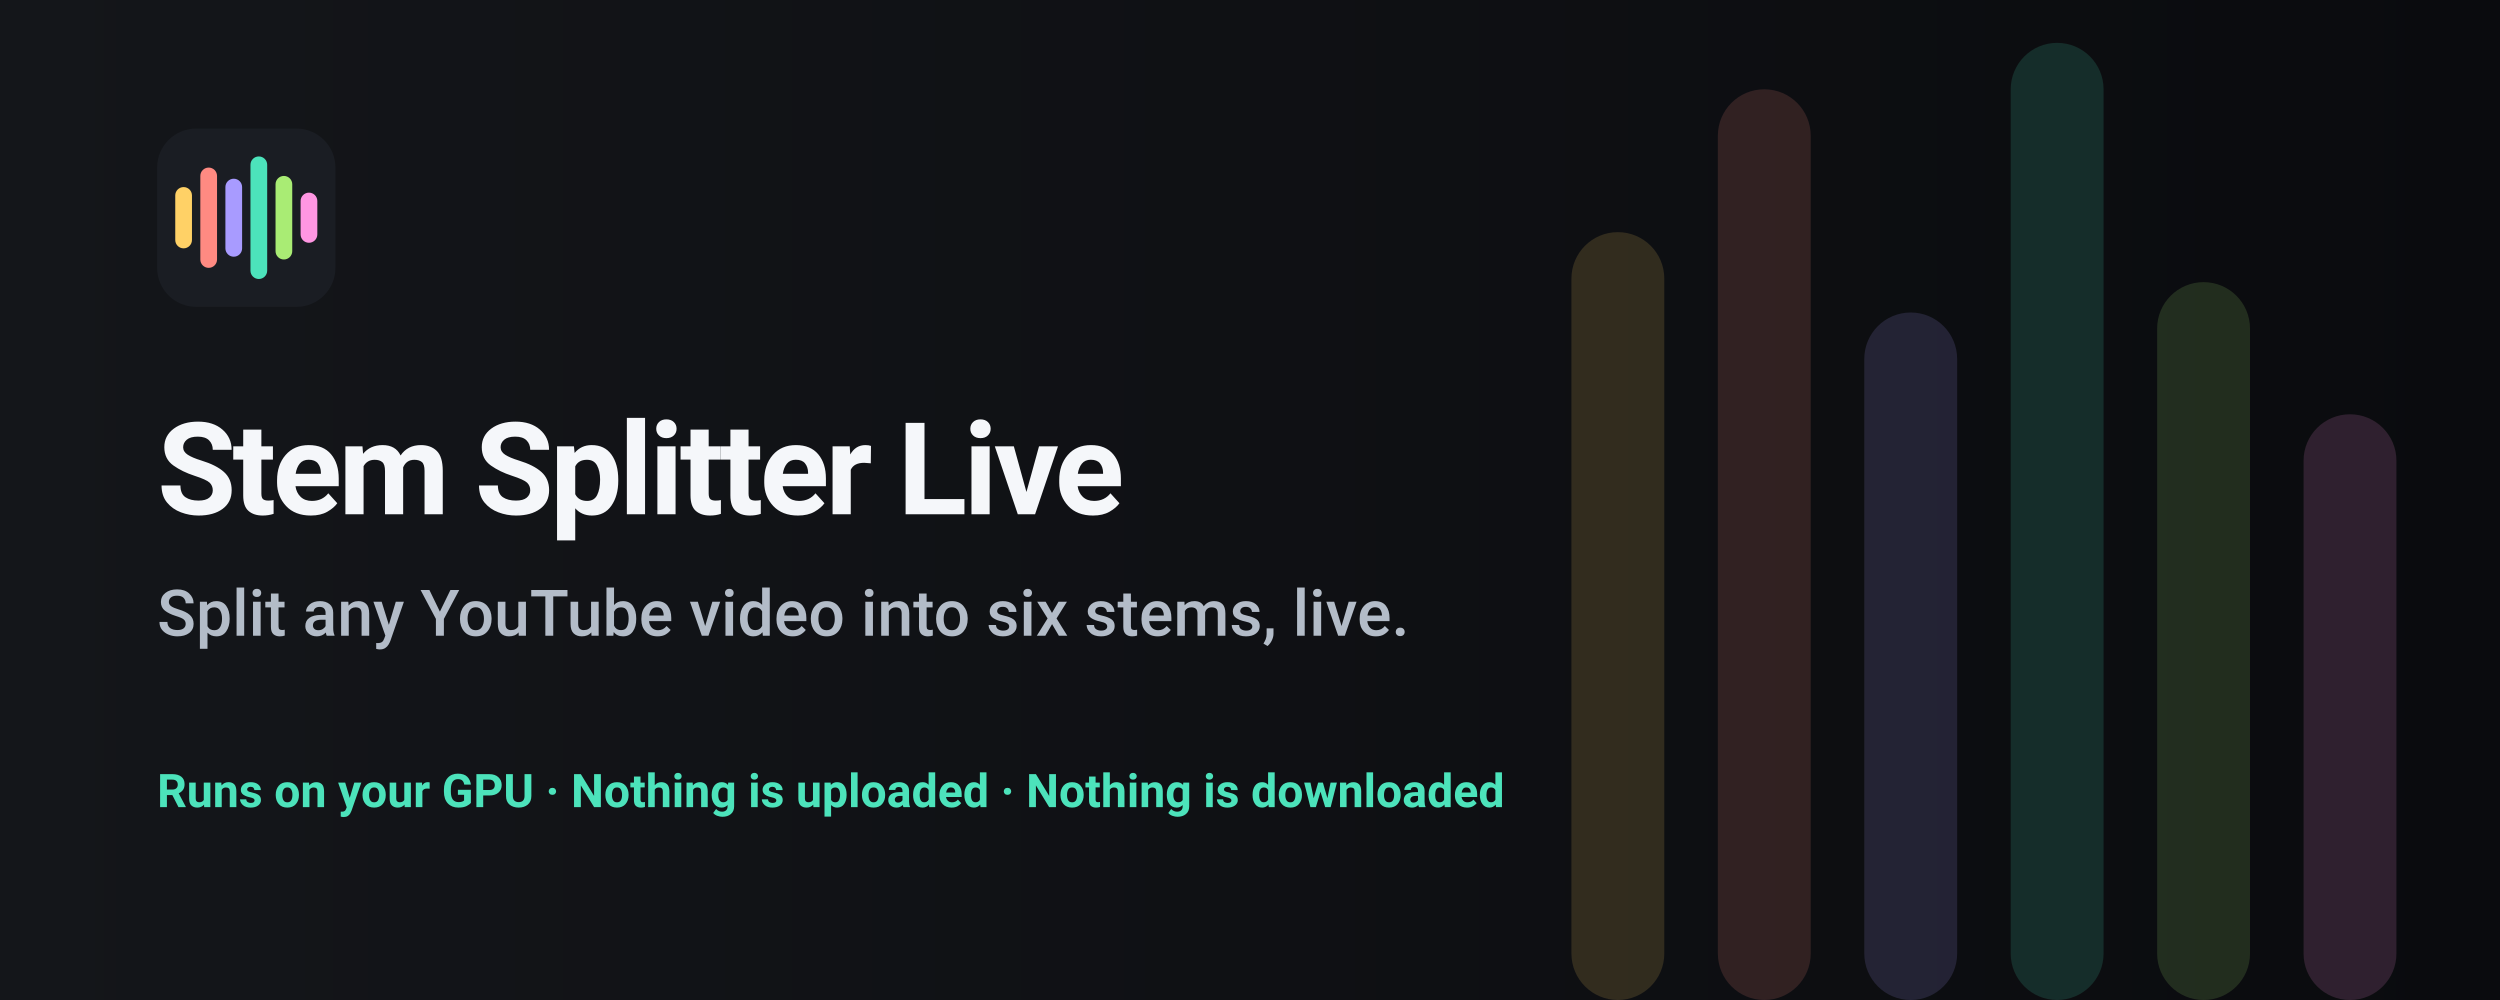
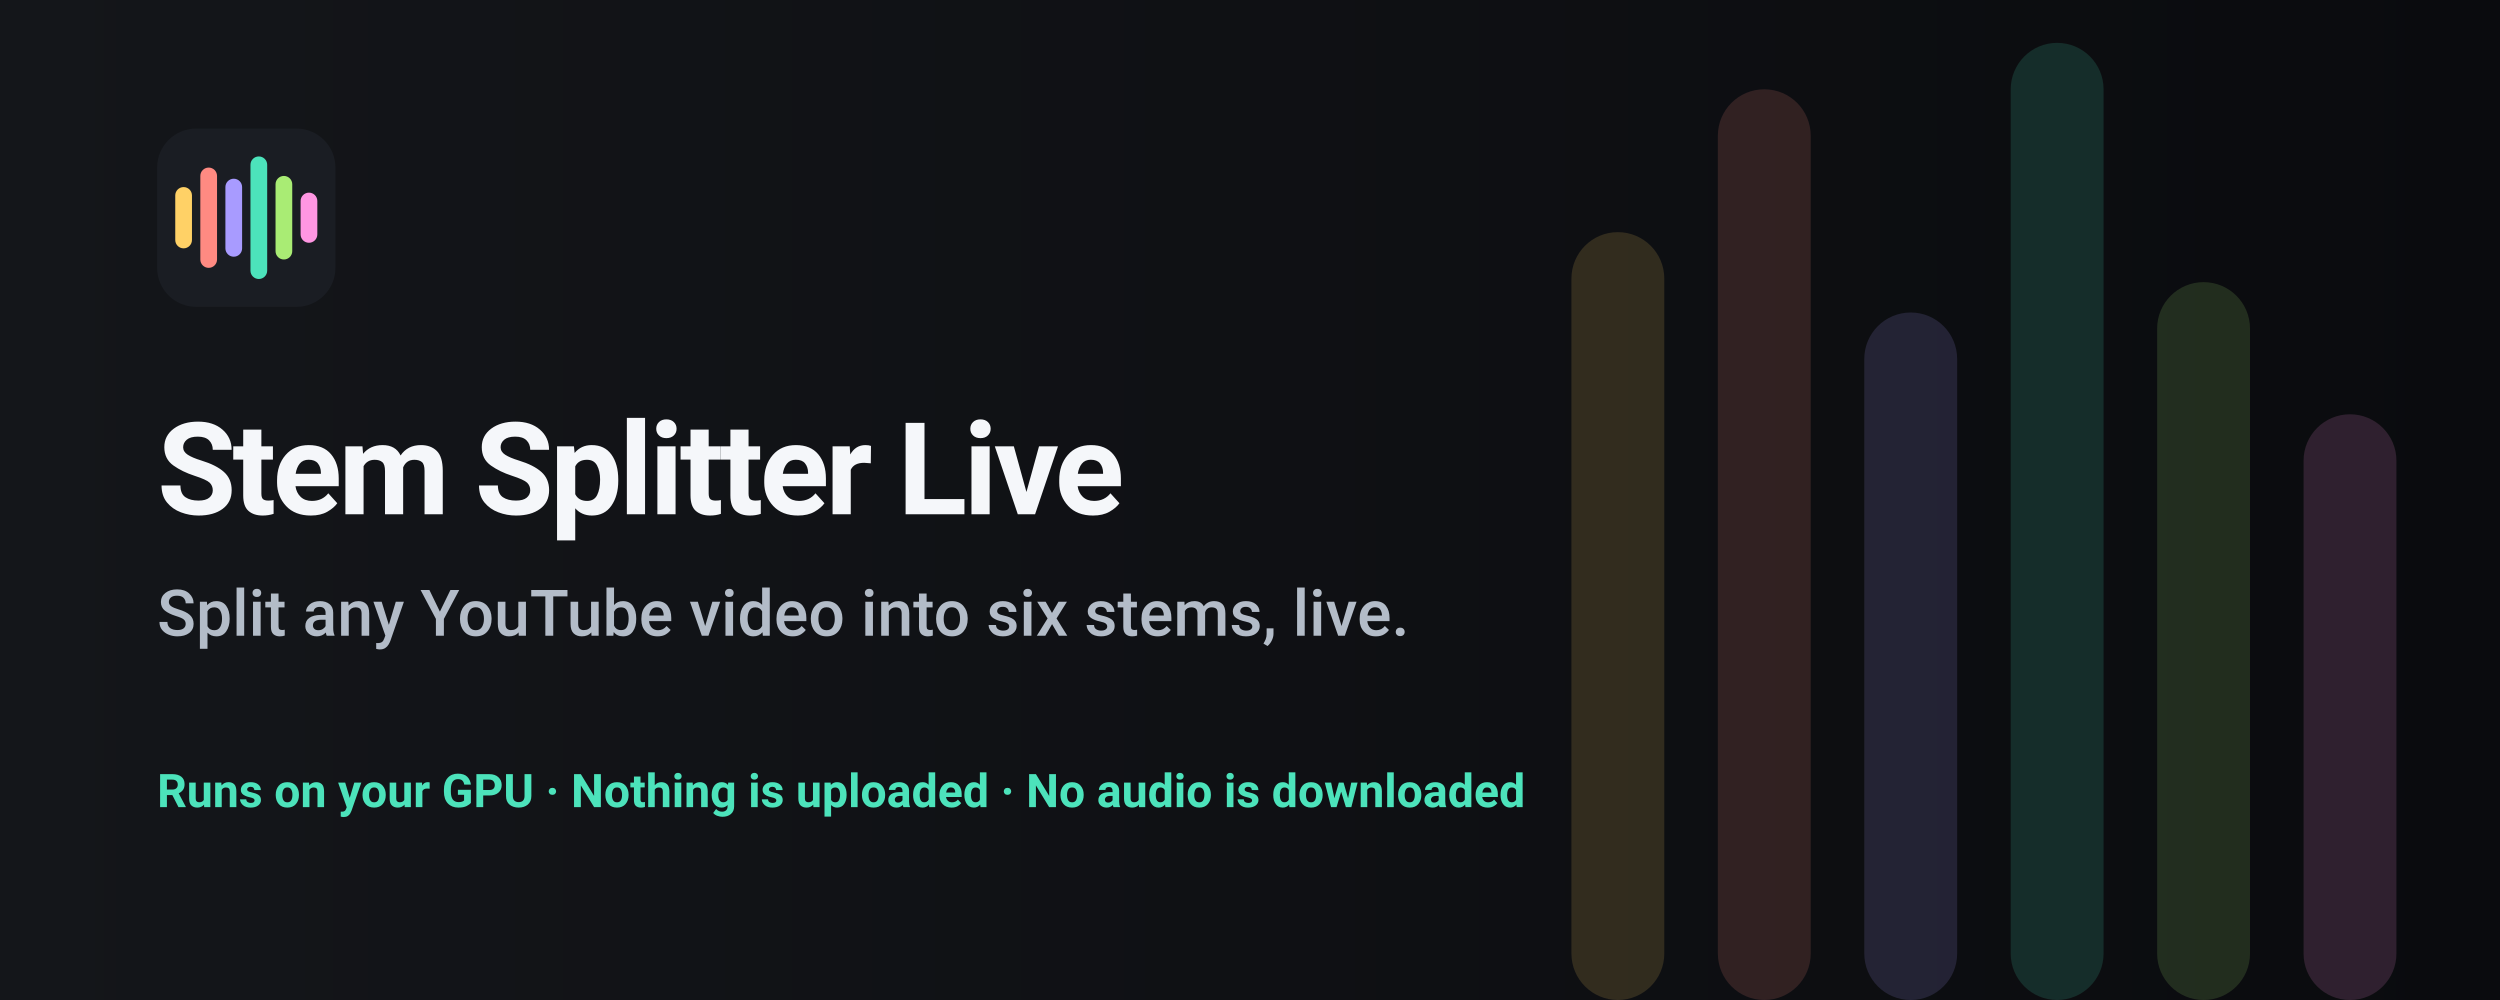
<svg xmlns="http://www.w3.org/2000/svg" viewBox="0 0 1400 560" width="1400" height="560" role="img" aria-label="Stem Splitter Live">
  <defs>
    <linearGradient id="mg" x1="0" y1="0" x2="1" y2="0">
      <stop offset="0" stop-color="#14161a" />
      <stop offset="1" stop-color="#0a0b0e" />
    </linearGradient>
  </defs>
  <rect width="1400" height="560" fill="url(#mg)" />
  <g opacity="0.15">
    <rect x="880" y="130" width="52" height="430" rx="26" fill="#ffd166" />
    <rect x="962" y="50" width="52" height="510" rx="26" fill="#ff8a82" />
    <rect x="1044" y="175" width="52" height="385" rx="26" fill="#a89bff" />
    <rect x="1126" y="24" width="52" height="536" rx="26" fill="#4ce3bb" />
    <rect x="1208" y="158" width="52" height="402" rx="26" fill="#a9ec74" />
    <rect x="1290" y="232" width="52" height="328" rx="26" fill="#ff96e2" />
  </g>
  <g transform="translate(88,72) scale(0.78)">
    <rect width="128" height="128" rx="28" fill="#1a1d23" />
    <rect x="13" y="42" width="12" height="44" rx="6" fill="#ffd166" />
    <rect x="31" y="28" width="12" height="72" rx="6" fill="#ff8a82" />
    <rect x="49" y="36" width="12" height="56" rx="6" fill="#a89bff" />
    <rect x="67" y="20" width="12" height="88" rx="6" fill="#4ce3bb" />
    <rect x="85" y="34" width="12" height="60" rx="6" fill="#a9ec74" />
    <rect x="103" y="46" width="12" height="36" rx="6" fill="#ff96e2" />
  </g>
  <g font-family="ui-sans-serif, system-ui, -apple-system, 'Segoe UI', Roboto, sans-serif">
    <text x="88" y="288" font-size="72" font-weight="700" letter-spacing="-2" fill="#f5f7fa">Stem Splitter Live</text>
    <text x="88" y="356" font-size="36" font-weight="500" fill="#b3bcc8">Split any YouTube video into six stems, live.</text>
-     <text x="88" y="452" font-size="26" font-weight="600" fill="#4ce3bb">Runs on your GPU · Nothing is uploaded · Nothing is downloaded</text>
+     <text x="88" y="452" font-size="26" font-weight="600" fill="#4ce3bb">Runs on your GPU · Nothing is uploaded · No audio is downloaded</text>
  </g>
</svg>
